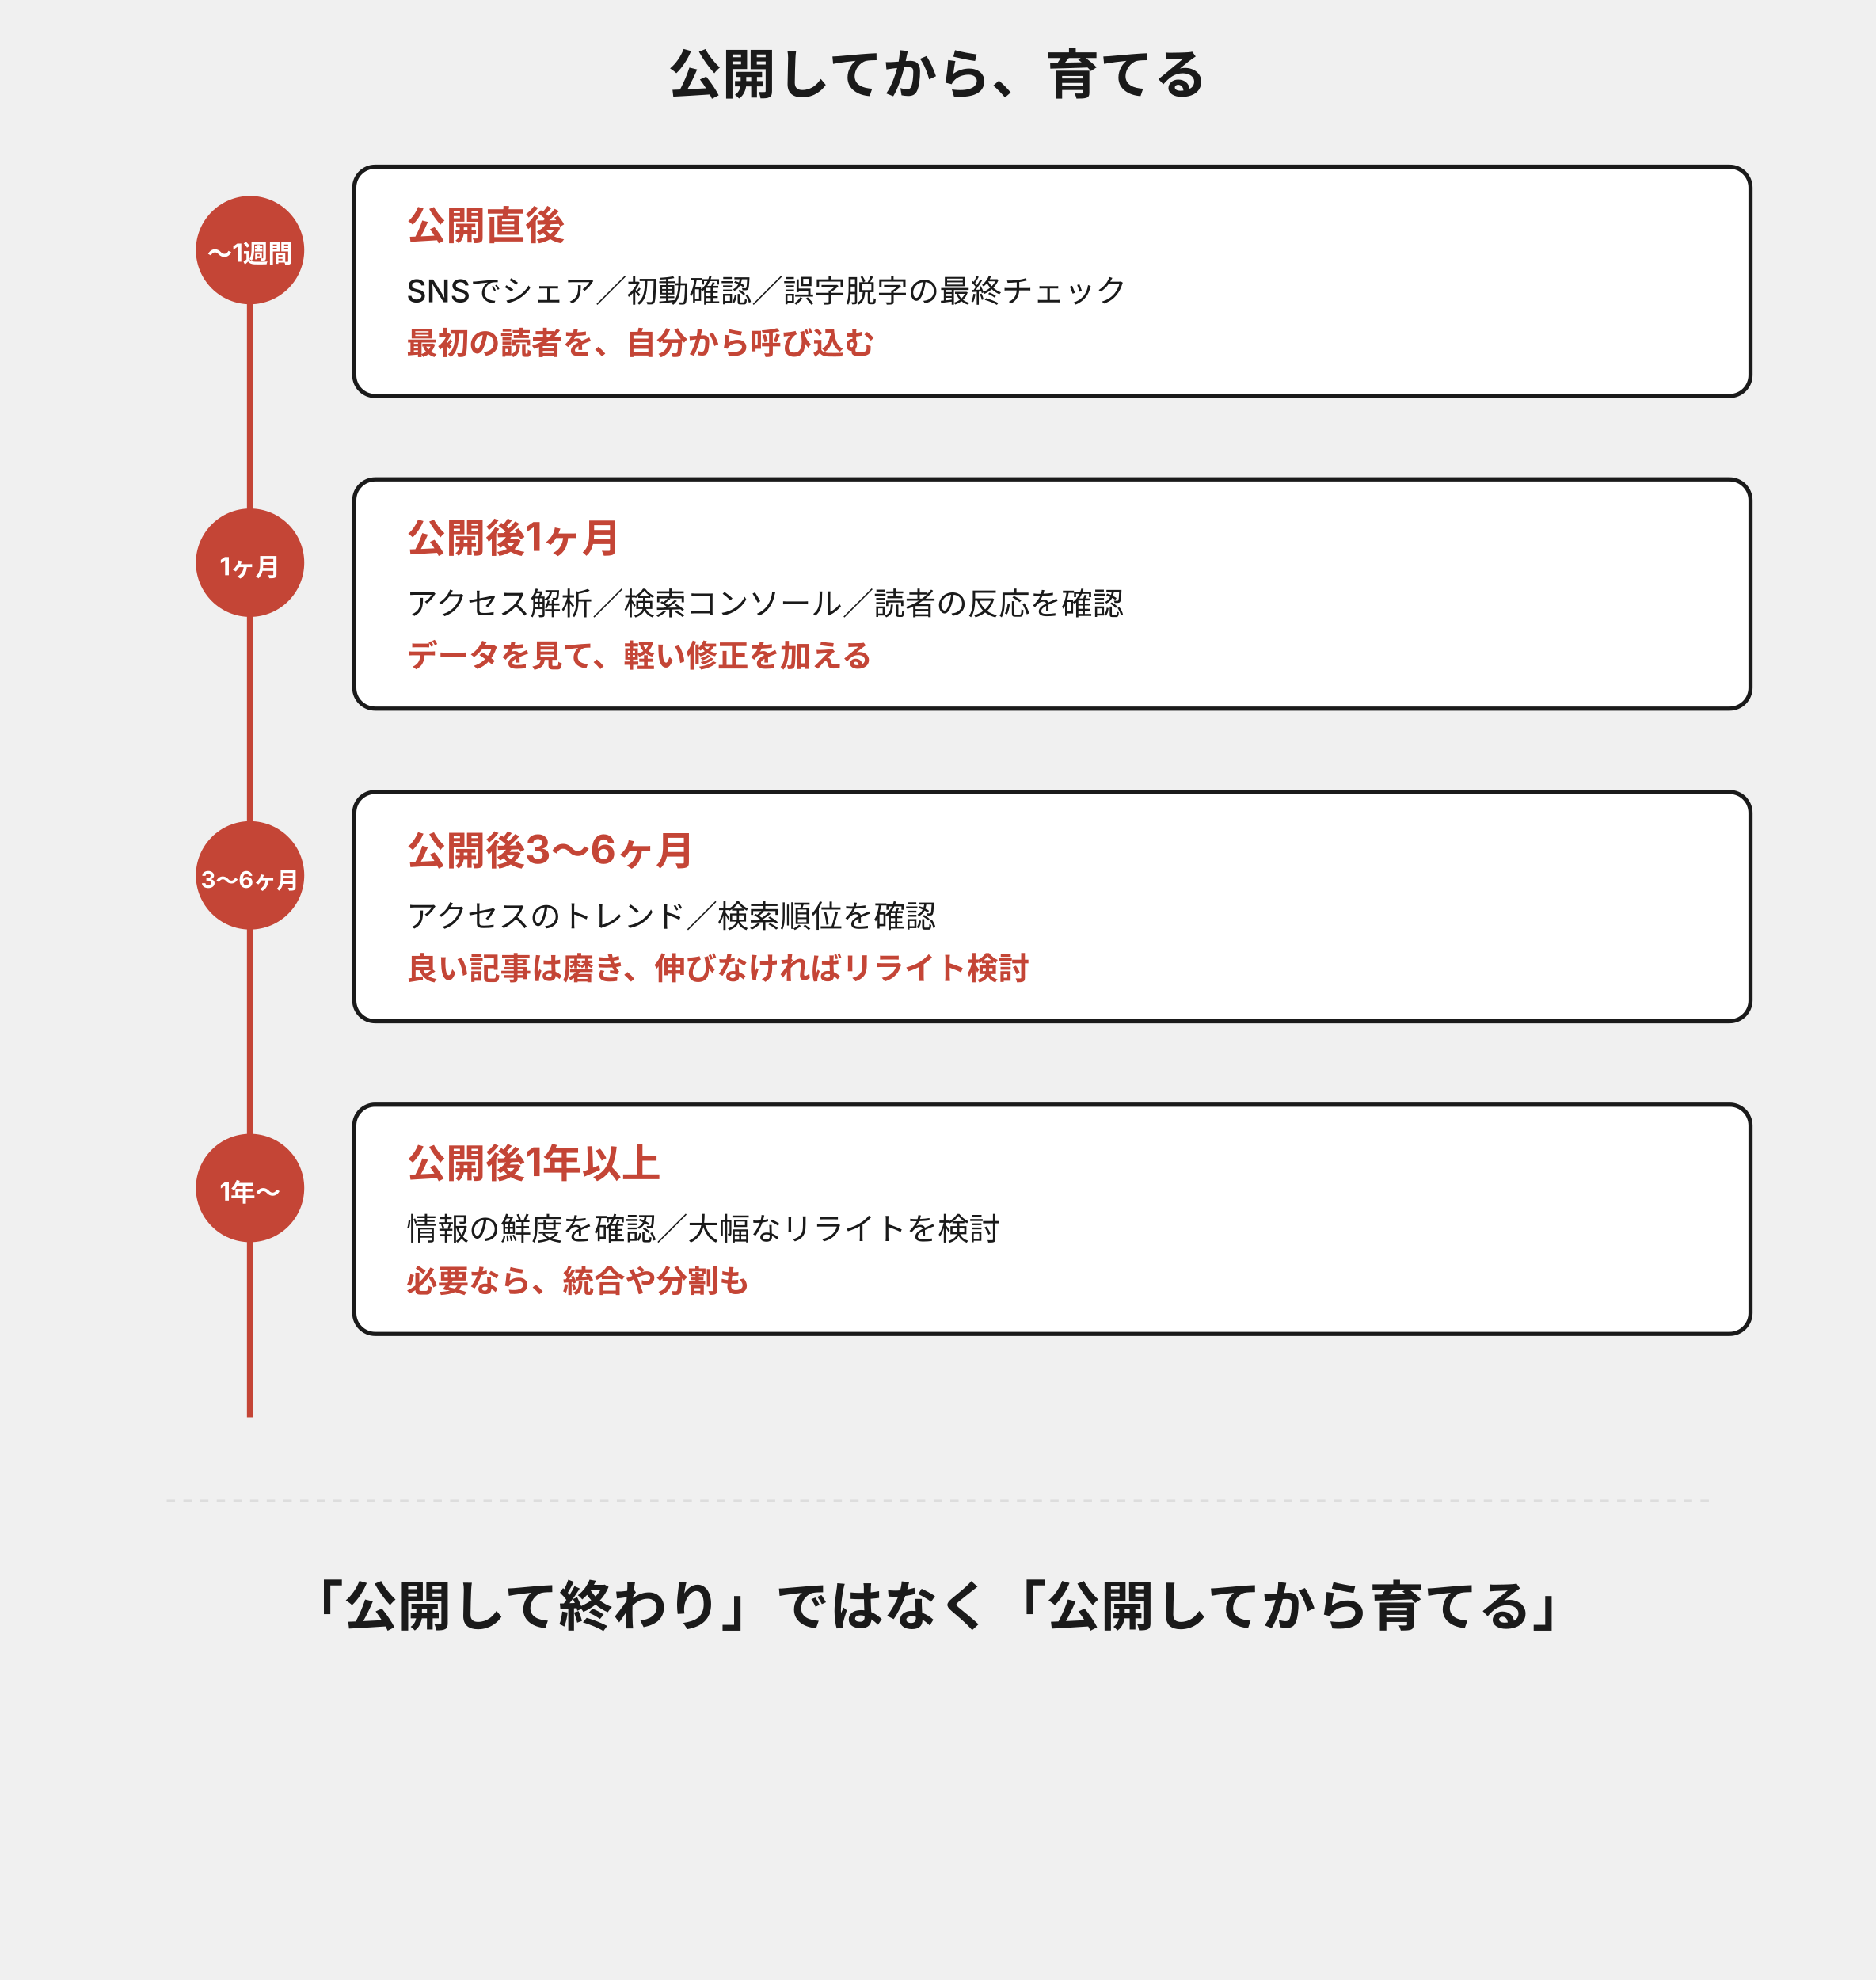
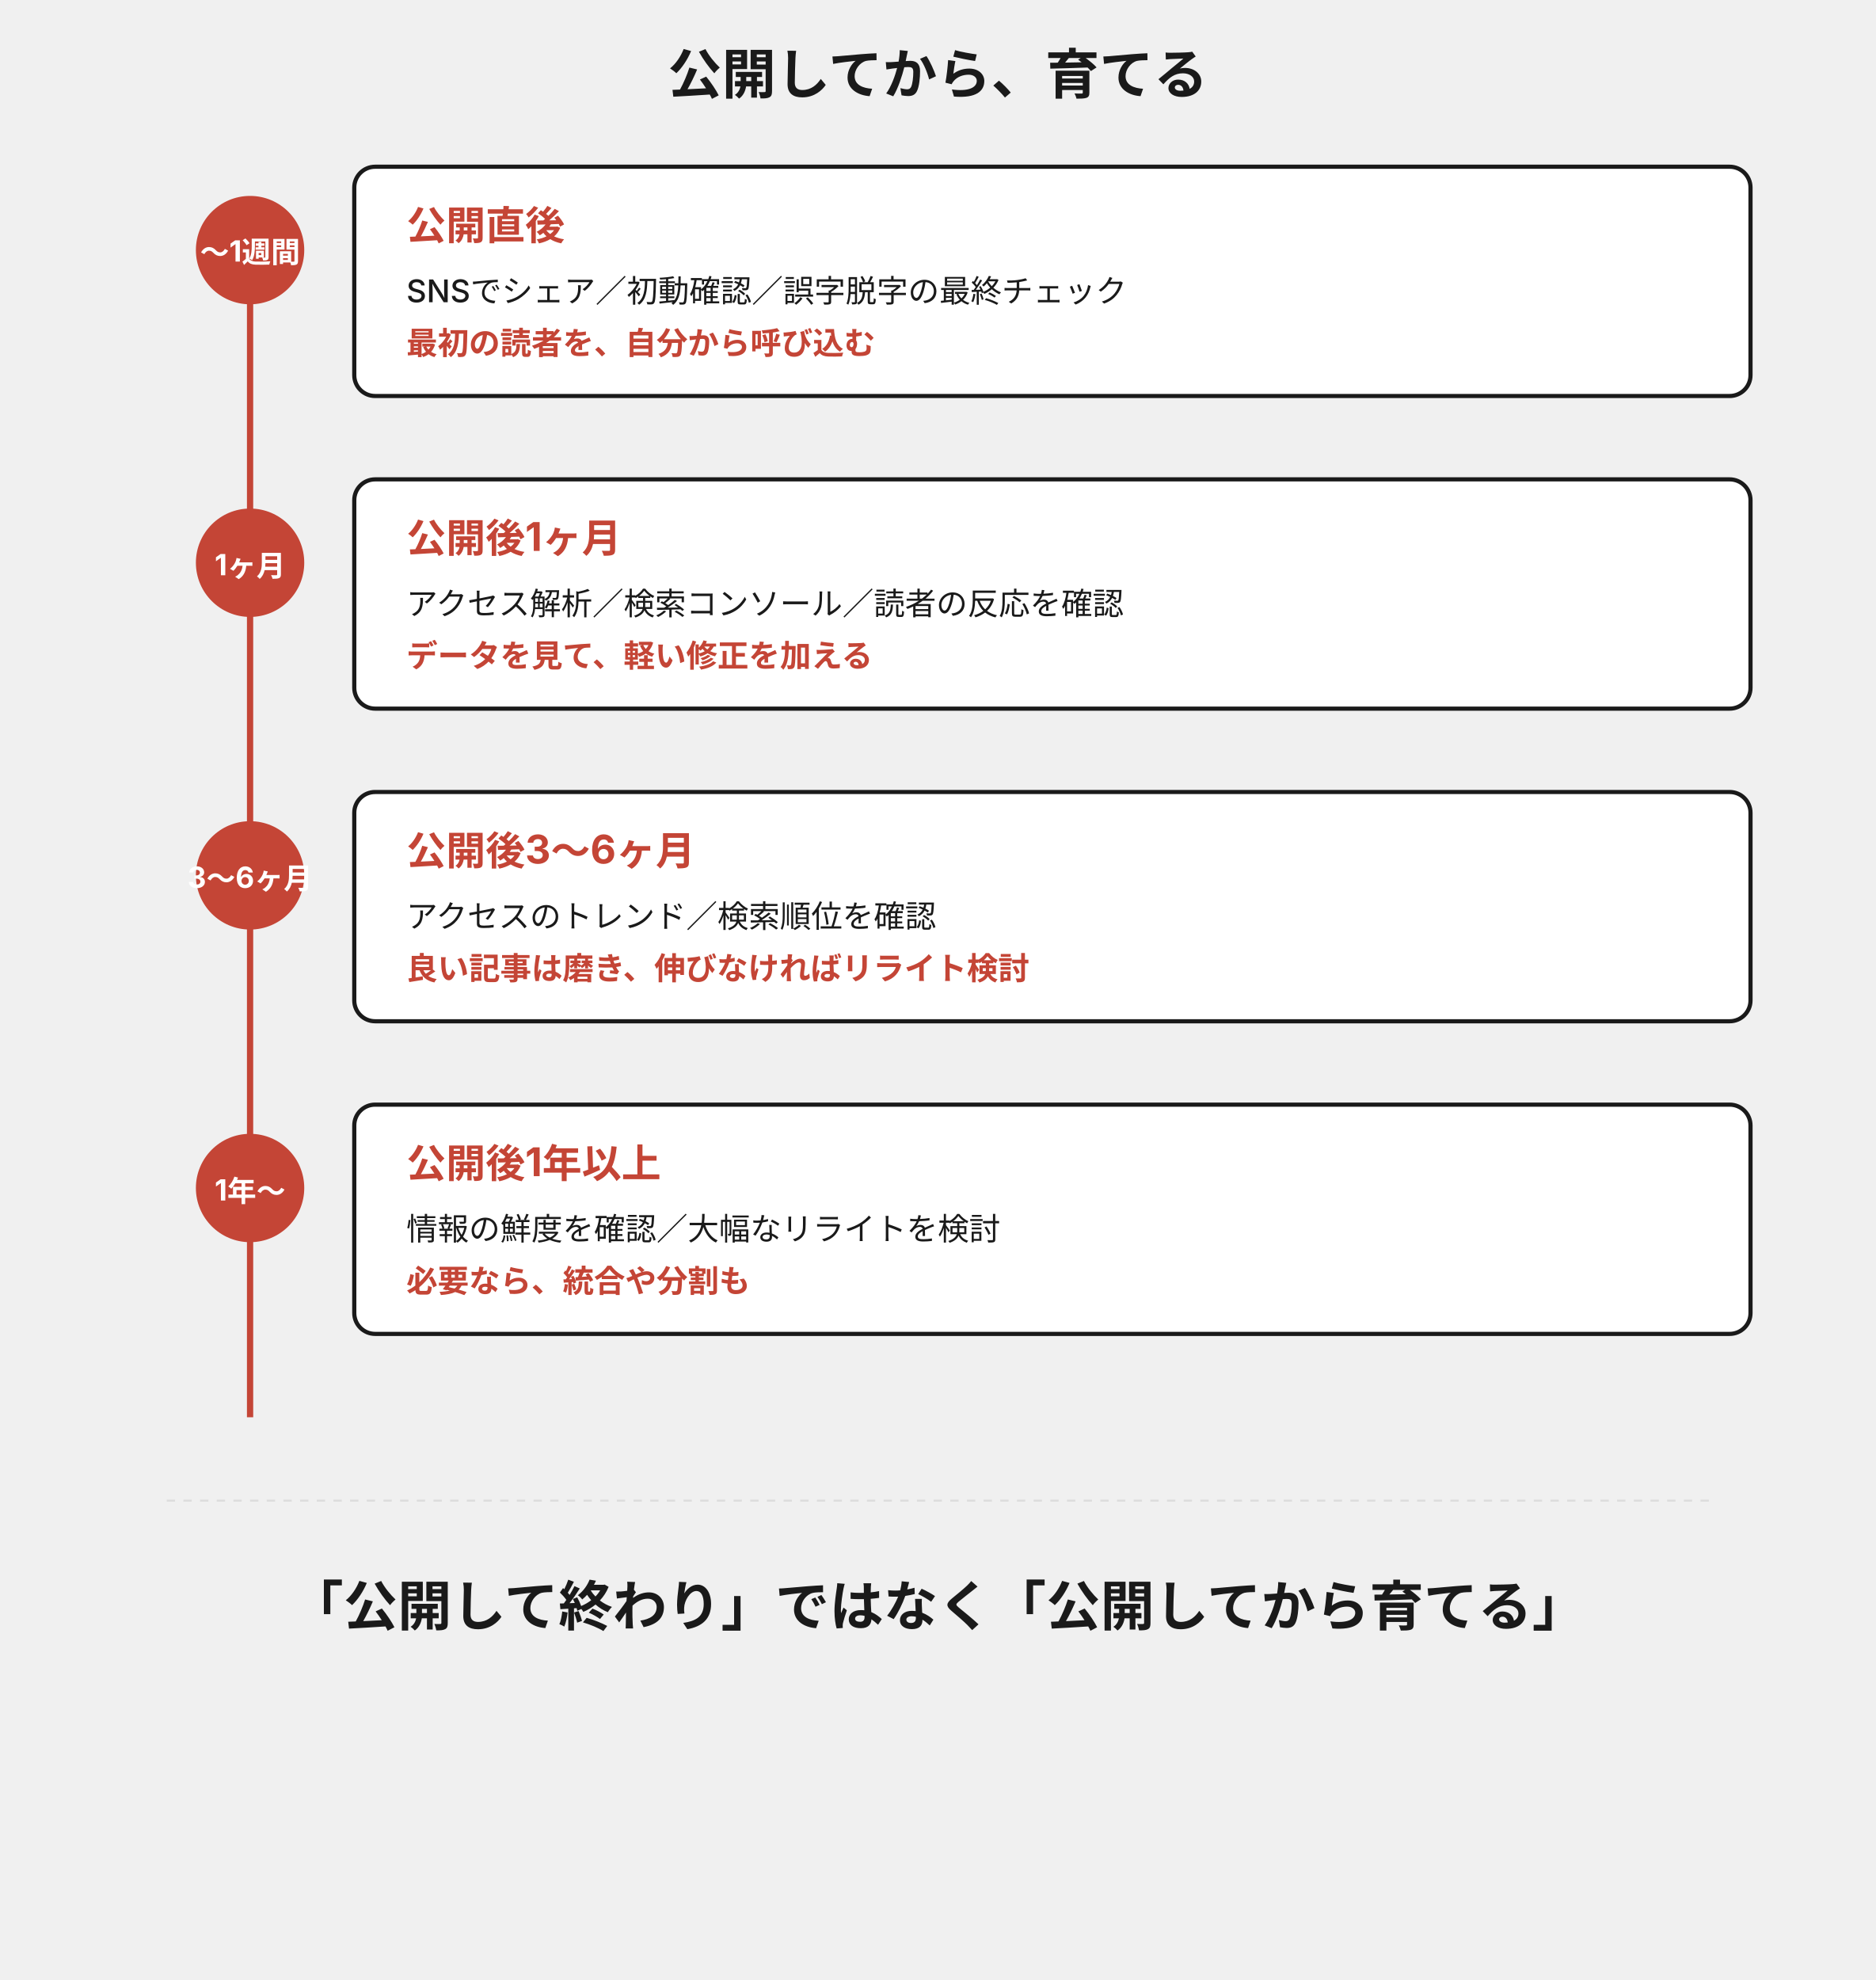
<svg xmlns="http://www.w3.org/2000/svg" viewBox="0 0 900 950" role="img" aria-label="公開後の運用タイムライン">
  <style>
    .timeline-line { stroke: #C44536; stroke-width: 3; fill: none; }
    .time-dot { fill: #C44536; }
    .time-label { fill: #ffffff; font-family: -apple-system, "Hiragino Sans", "Yu Gothic UI", sans-serif; font-size: 15px; font-weight: 700; }
    .phase-box { fill: #ffffff; stroke: #1a1a1a; stroke-width: 2; }
    .phase-title { fill: #C44536; font-family: -apple-system, "Hiragino Sans", "Yu Gothic UI", sans-serif; font-size: 19px; font-weight: 700; }
    .phase-item { fill: #1a1a1a; font-family: -apple-system, "Hiragino Sans", "Yu Gothic UI", sans-serif; font-size: 15px; font-weight: 500; }
    .label-heading { fill: #1a1a1a; font-family: -apple-system, "Hiragino Sans", "Yu Gothic UI", sans-serif; font-size: 26px; font-weight: 700; }
    .divider-h { stroke: #ddd; stroke-width: 1; fill: none; stroke-dasharray: 4,4; }
    .footer-headline { fill: #1a1a1a; font-family: -apple-system, "Hiragino Sans", "Yu Gothic UI", sans-serif; font-size: 26px; font-weight: 700; }
  </style>
  <text x="450" y="45" text-anchor="middle" class="label-heading">公開してから、育てる</text>
  <line x1="120" y1="100" x2="120" y2="680" class="timeline-line" />
  <circle cx="120" cy="120" r="26" class="time-dot" />
-   <text x="120" y="126" text-anchor="middle" class="time-label" style="font-size:12px;">〜1週間</text>
+   <text x="120" y="126" text-anchor="middle" class="time-label" style="font-size:14px;">〜1週間</text>
  <rect x="170" y="80" width="670" height="110" rx="10" class="phase-box" />
  <text x="195" y="115" class="phase-title">公開直後</text>
  <text x="195" y="145" class="phase-item">SNSでシェア／初動確認／誤字脱字の最終チェック</text>
  <text x="195" y="170" class="phase-item" style="fill:#C44536; font-weight:700;">最初の読者を、自分から呼び込む</text>
  <circle cx="120" cy="270" r="26" class="time-dot" />
-   <text x="120" y="276" text-anchor="middle" class="time-label" style="font-size:12px;">1ヶ月</text>
+   <text x="120" y="276" text-anchor="middle" class="time-label" style="font-size:14px;">1ヶ月</text>
  <rect x="170" y="230" width="670" height="110" rx="10" class="phase-box" />
  <text x="195" y="265" class="phase-title">公開後1ヶ月</text>
  <text x="195" y="295" class="phase-item">アクセス解析／検索コンソール／読者の反応を確認</text>
  <text x="195" y="320" class="phase-item" style="fill:#C44536; font-weight:700;">データを見て、軽い修正を加える</text>
  <circle cx="120" cy="420" r="26" class="time-dot" />
-   <text x="120" y="426" text-anchor="middle" class="time-label" style="font-size:11px;">3〜6ヶ月</text>
+   <text x="120" y="426" text-anchor="middle" class="time-label" style="font-size:14px;">3〜6ヶ月</text>
  <rect x="170" y="380" width="670" height="110" rx="10" class="phase-box" />
  <text x="195" y="415" class="phase-title">公開後3〜6ヶ月</text>
  <text x="195" y="445" class="phase-item">アクセスのトレンド／検索順位を確認</text>
  <text x="195" y="470" class="phase-item" style="fill:#C44536; font-weight:700;">良い記事は磨き、伸びなければリライト検討</text>
  <circle cx="120" cy="570" r="26" class="time-dot" />
-   <text x="120" y="576" text-anchor="middle" class="time-label" style="font-size:12px;">1年〜</text>
+   <text x="120" y="576" text-anchor="middle" class="time-label" style="font-size:14px;">1年〜</text>
  <rect x="170" y="530" width="670" height="110" rx="10" class="phase-box" />
  <text x="195" y="565" class="phase-title">公開後1年以上</text>
  <text x="195" y="595" class="phase-item">情報の鮮度を確認／大幅なリライトを検討</text>
  <text x="195" y="620" class="phase-item" style="fill:#C44536; font-weight:700;">必要なら、統合や分割も</text>
  <line x1="80" y1="720" x2="820" y2="720" class="divider-h" />
  <text x="450" y="780" text-anchor="middle" class="footer-headline">「公開して終わり」ではなく「公開してから育てる」</text>
</svg>
